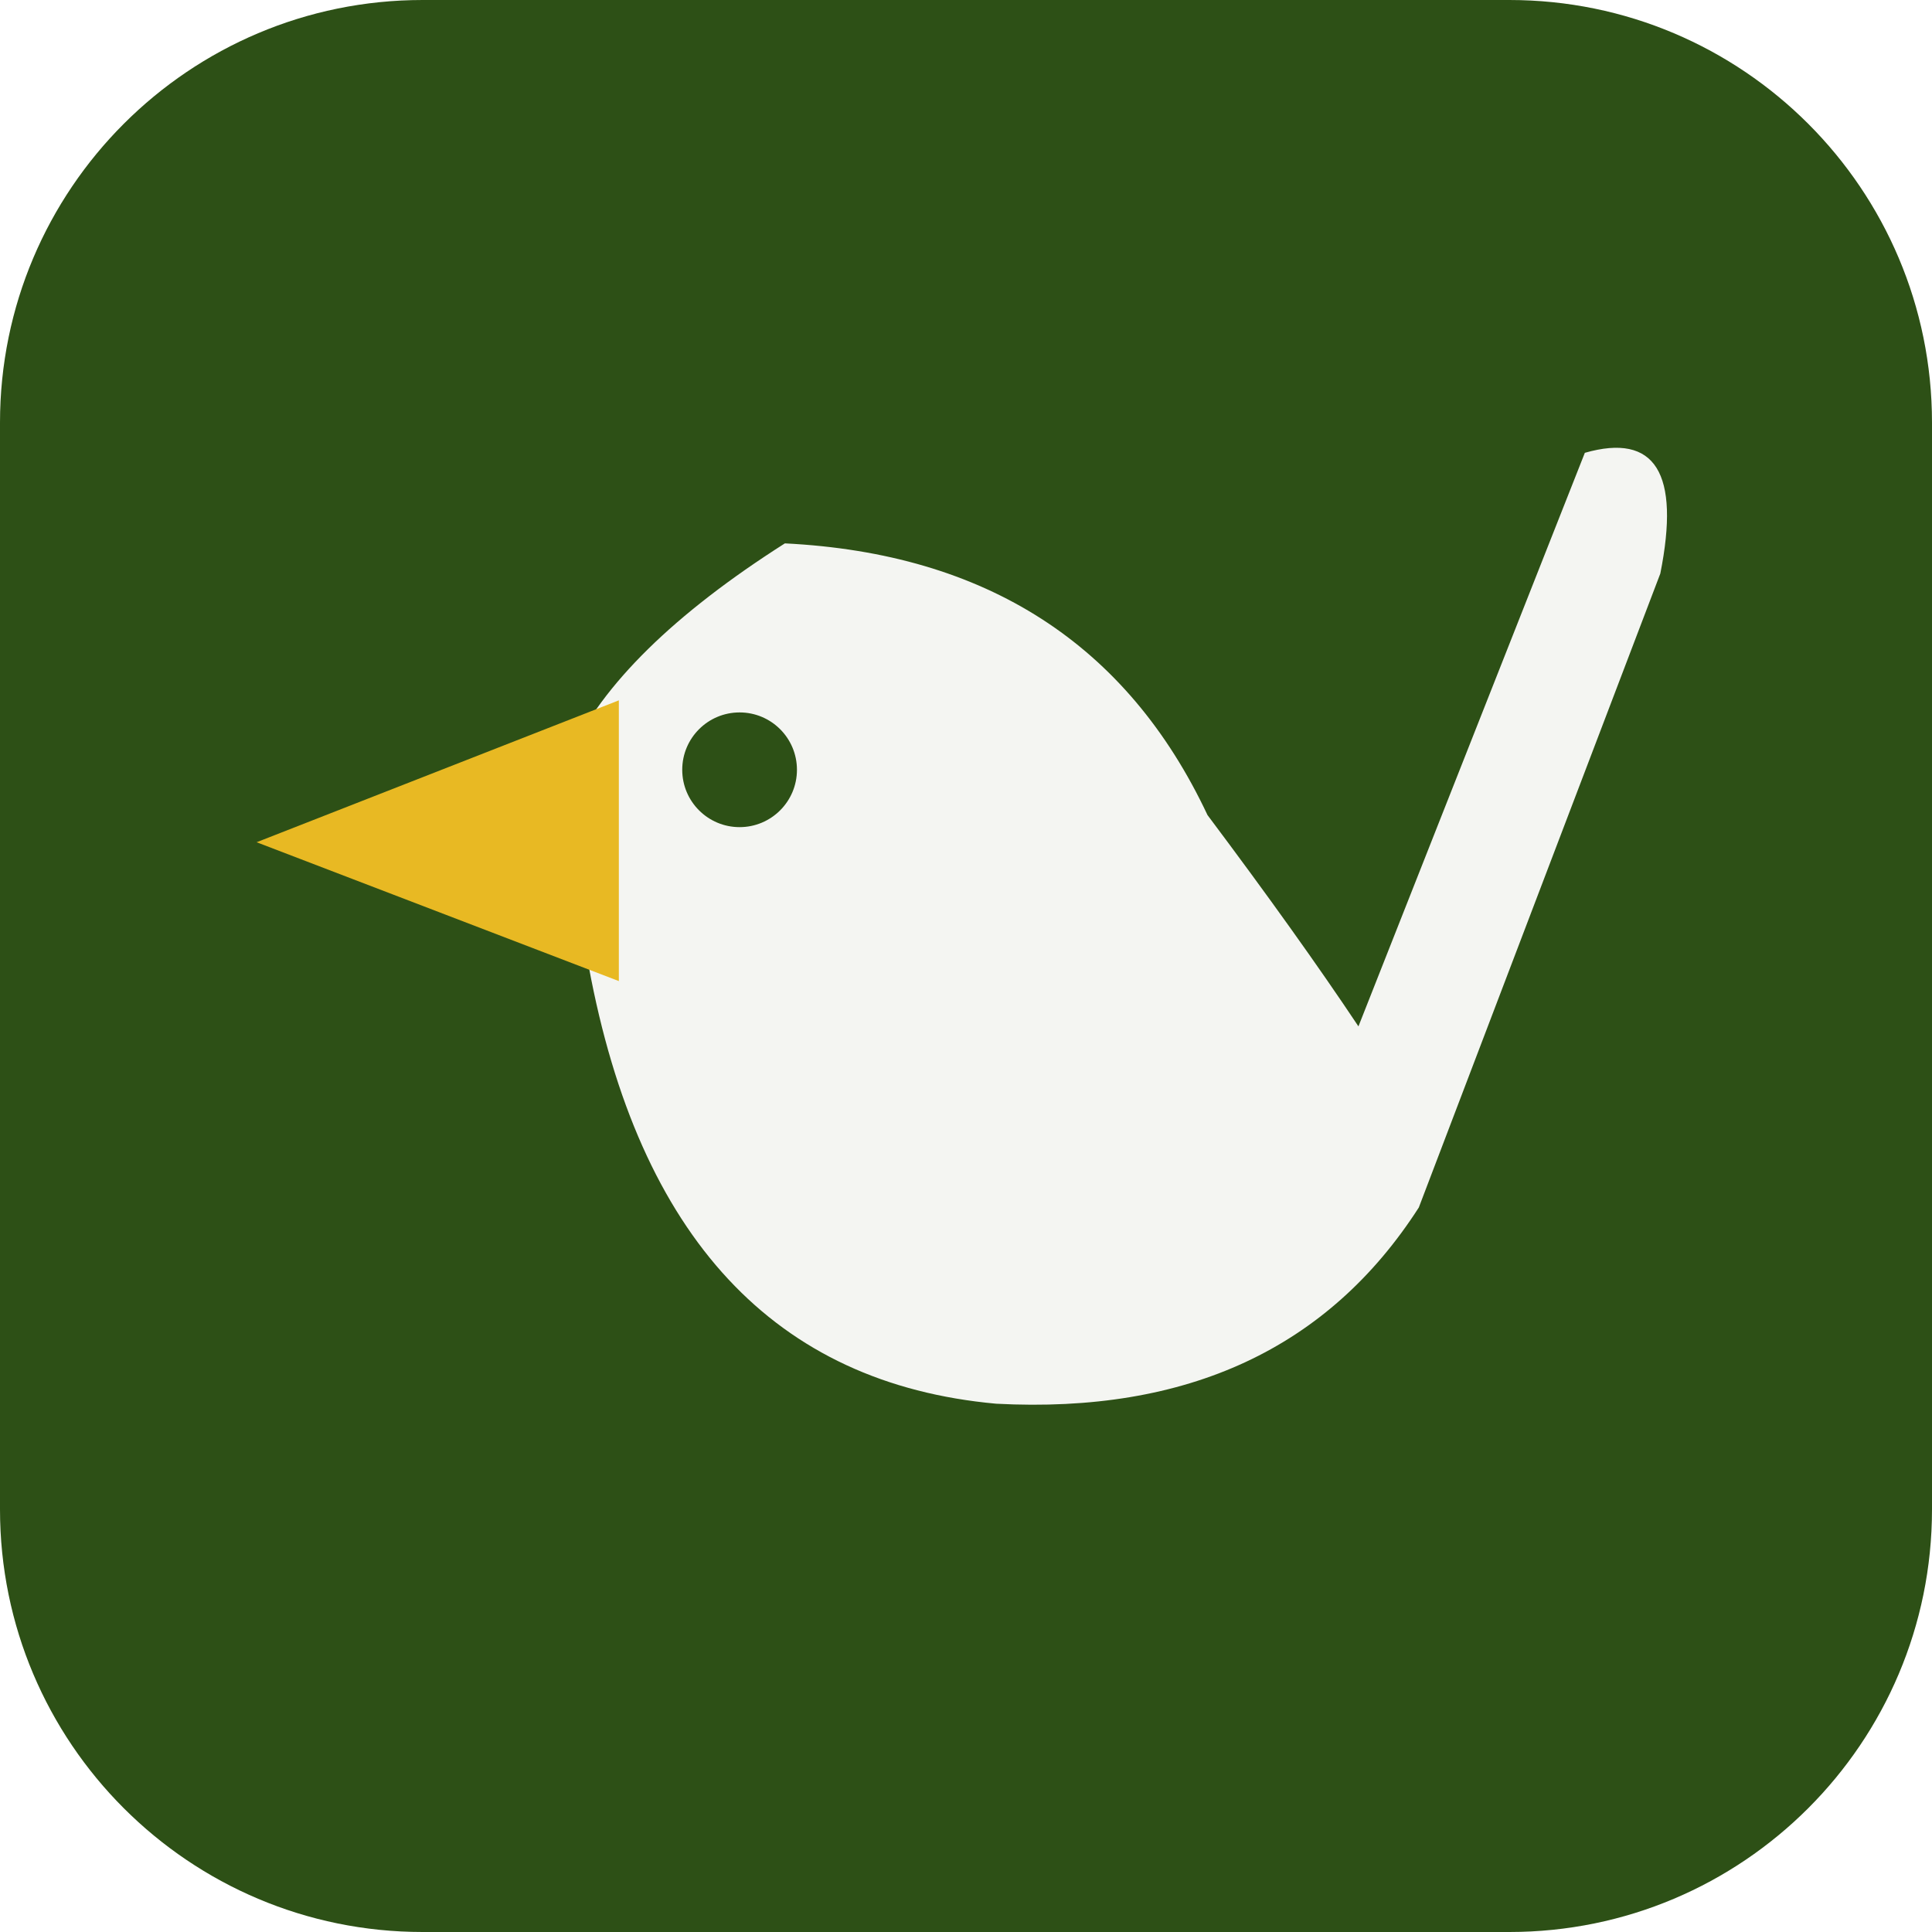
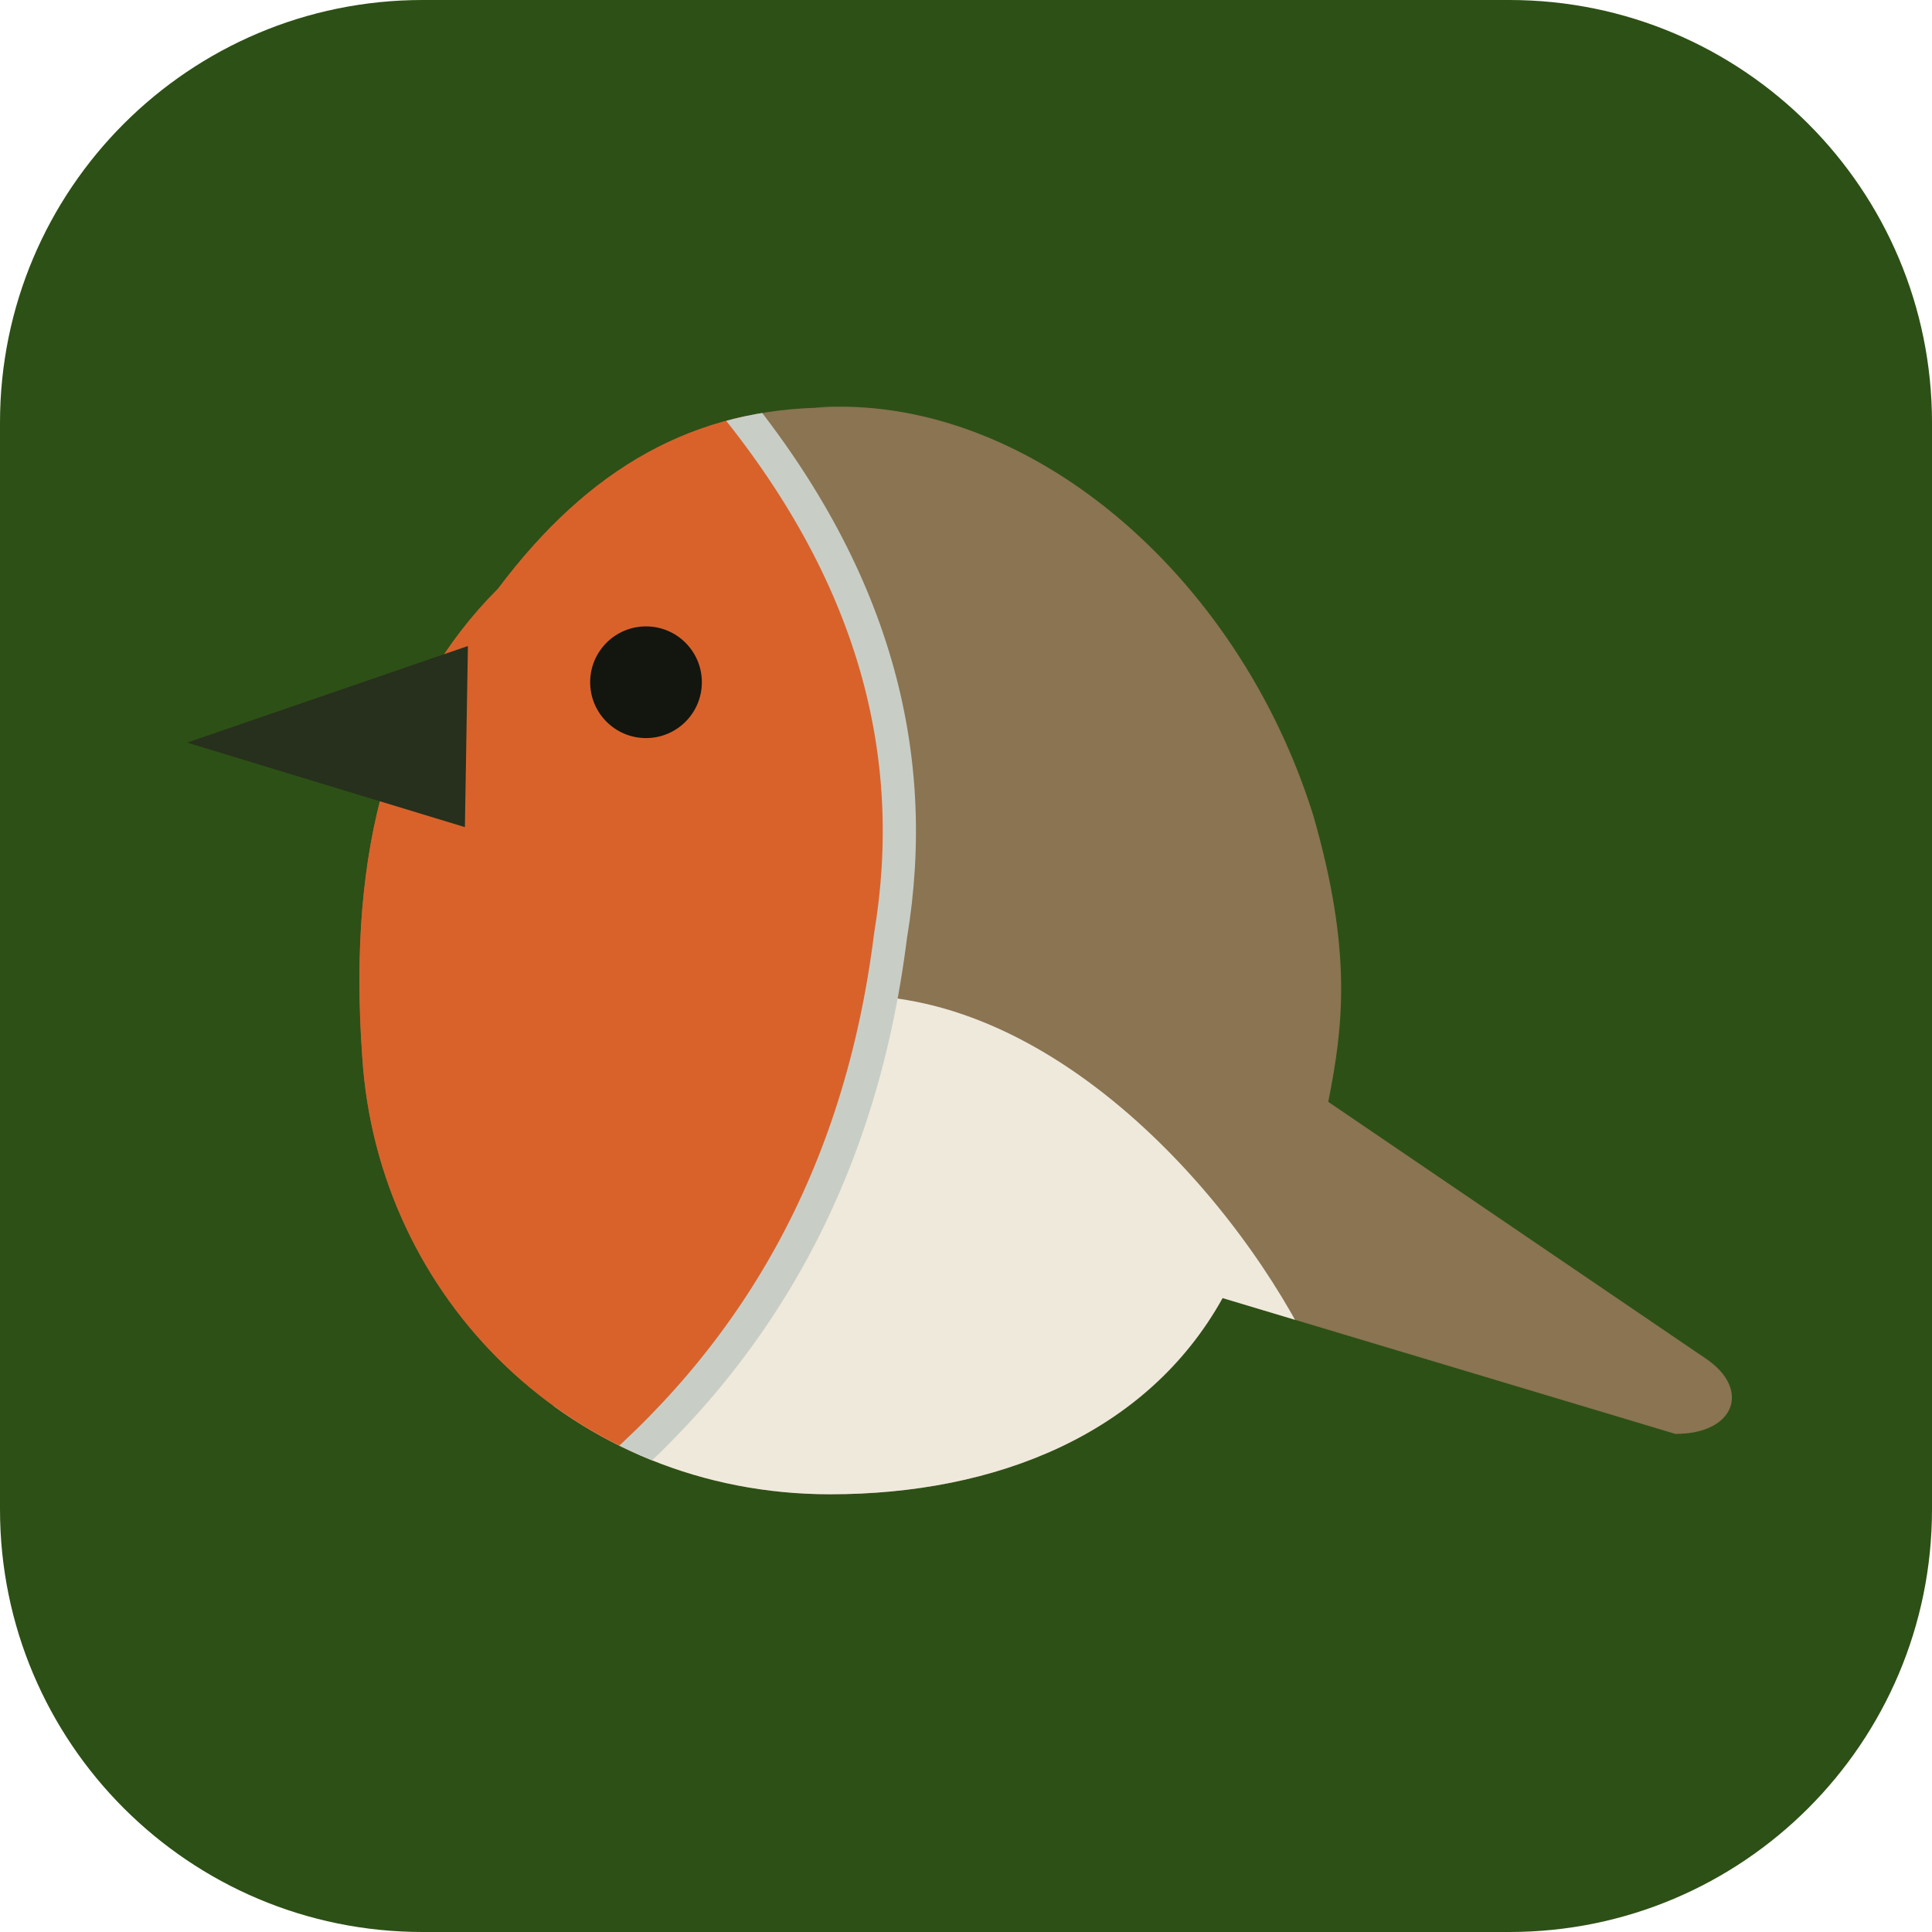
<svg xmlns="http://www.w3.org/2000/svg" viewBox="0 0 64 64" role="img" aria-label="Paxariñas">
+   <defs>
+     <clipPath id="ave">
+       <path d="M27 13.5c7-.5 14 5.5 16.5 13.5 1.3 4.5 1 7 .5 9.5l12.5 8.5c1.5 1 1 2.5-1 2.5l-15-4.5c-2.5 4.5-7.5 6.5-13 6.5-8.5 0-15-6.5-15.5-14.5-.5-7 1-12 4.5-15.5 3-4 6.5-6 11-6z" />
+     </clipPath>
+   </defs>
  <rect width="64" height="64" rx="14" fill="#2d5016" />
  <g>
-     <path fill="#f4f5f2" d="M26 18q10 .5 14 9 3 4 5 7l7.5-19q3.5-1 2.5 4L47 40q-4.5 7-14 6.5-11-1-13.5-14.5Q15 25 26 18Z" />
-     <path fill="#e8b923" d="M20.5 23.2 8.5 27.9l12 4.6z" />
-     <circle cx="24.5" cy="25.5" r="1.9" fill="#2d5016" />
+     <path fill="#8a7452" d="M27 13.5c7-.5 14 5.5 16.5 13.5 1.3 4.5 1 7 .5 9.5l12.5 8.5c1.5 1 1 2.5-1 2.5l-15-4.5c-2.5 4.5-7.5 6.5-13 6.5-8.5 0-15-6.5-15.5-14.5-.5-7 1-12 4.5-15.5 3-4 6.5-6 11-6z" />
+     <g clip-path="url(#ave)">
+       <path fill="#efe9dc" d="M17 44c4 10 16 10 27 2-2-5-8-12.5-15-13-6 0-11.5 4-12 11z" />
+       <path fill="#d9622b" d="M24 13c5 6 6.5 12 5.5 18-1 8-4.5 14-10 18.5L0 62V0z" />
+       <path fill="none" stroke="#c8cec6" stroke-width="1.1" stroke-linecap="round" d="M24 13c5 6 6.5 12 5.5 18-1 8-4.5 14-10 18.5" />
+     </g>
+     <path fill="#26301c" d="M15.5 21.4 6.2 24.6 15.4 27.4z" />
+     <circle cx="21.4" cy="22.6" r="1.85" fill="#12160f" />
  </g>
</svg>
